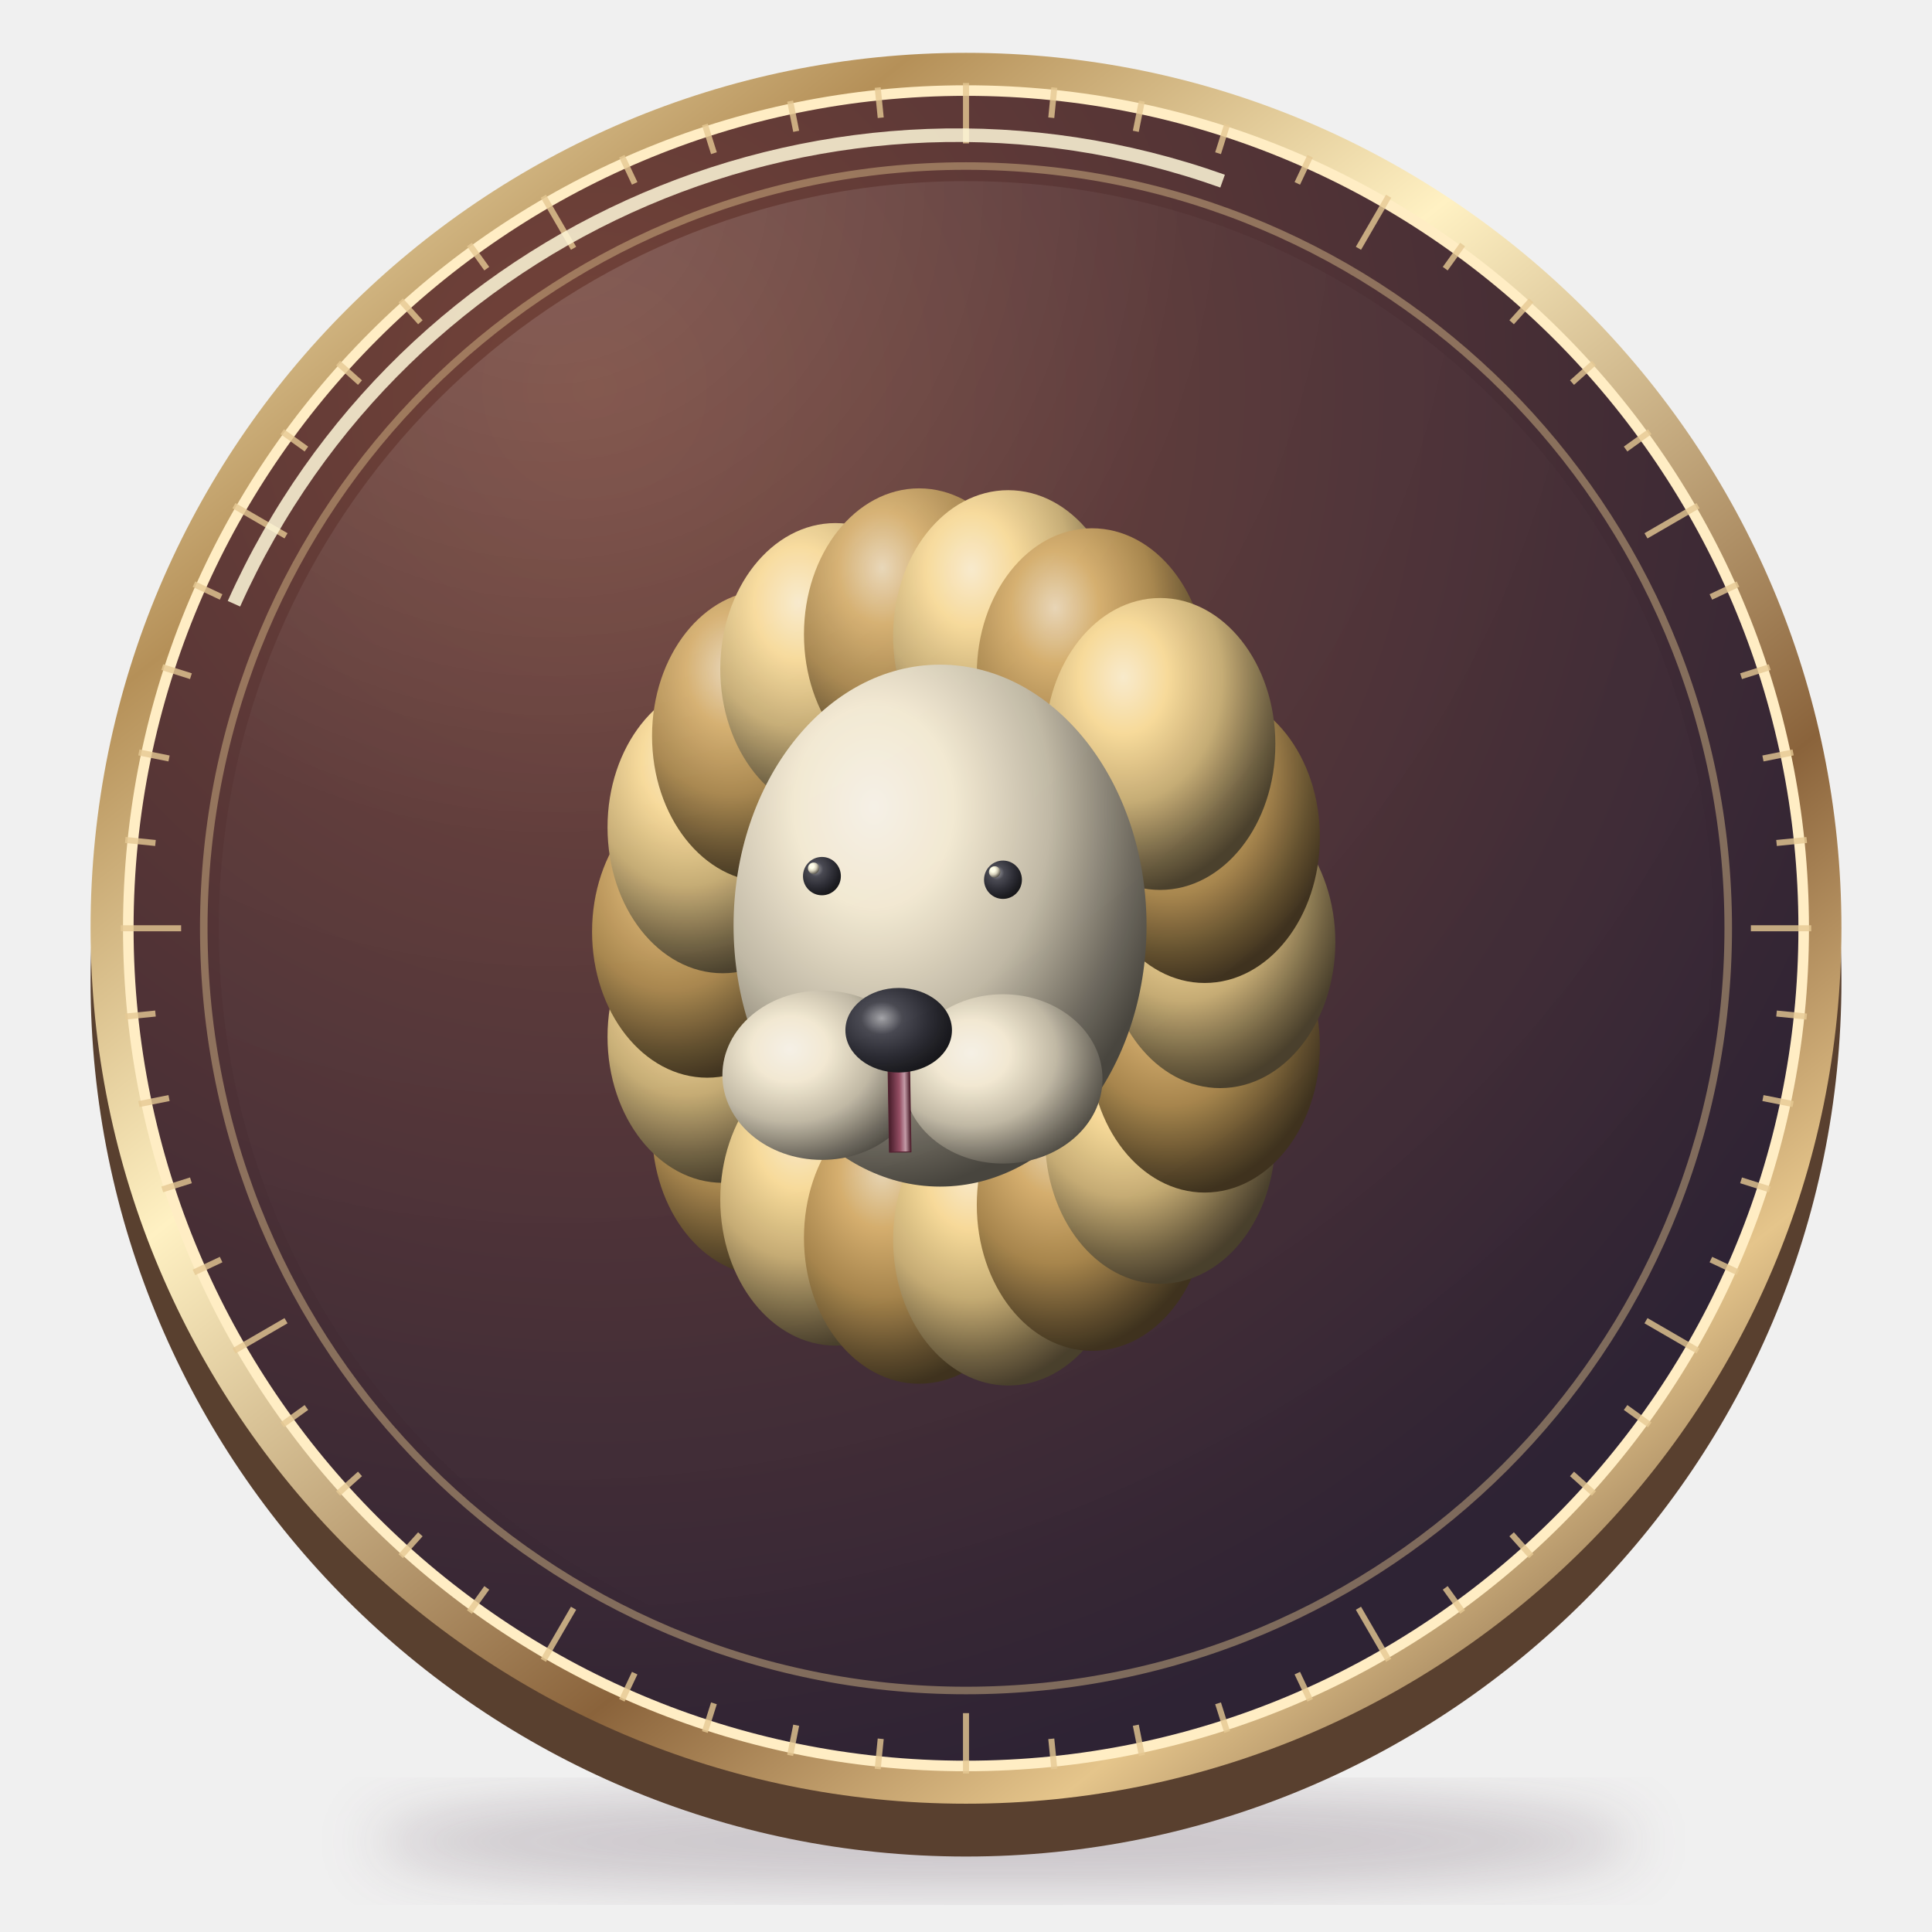
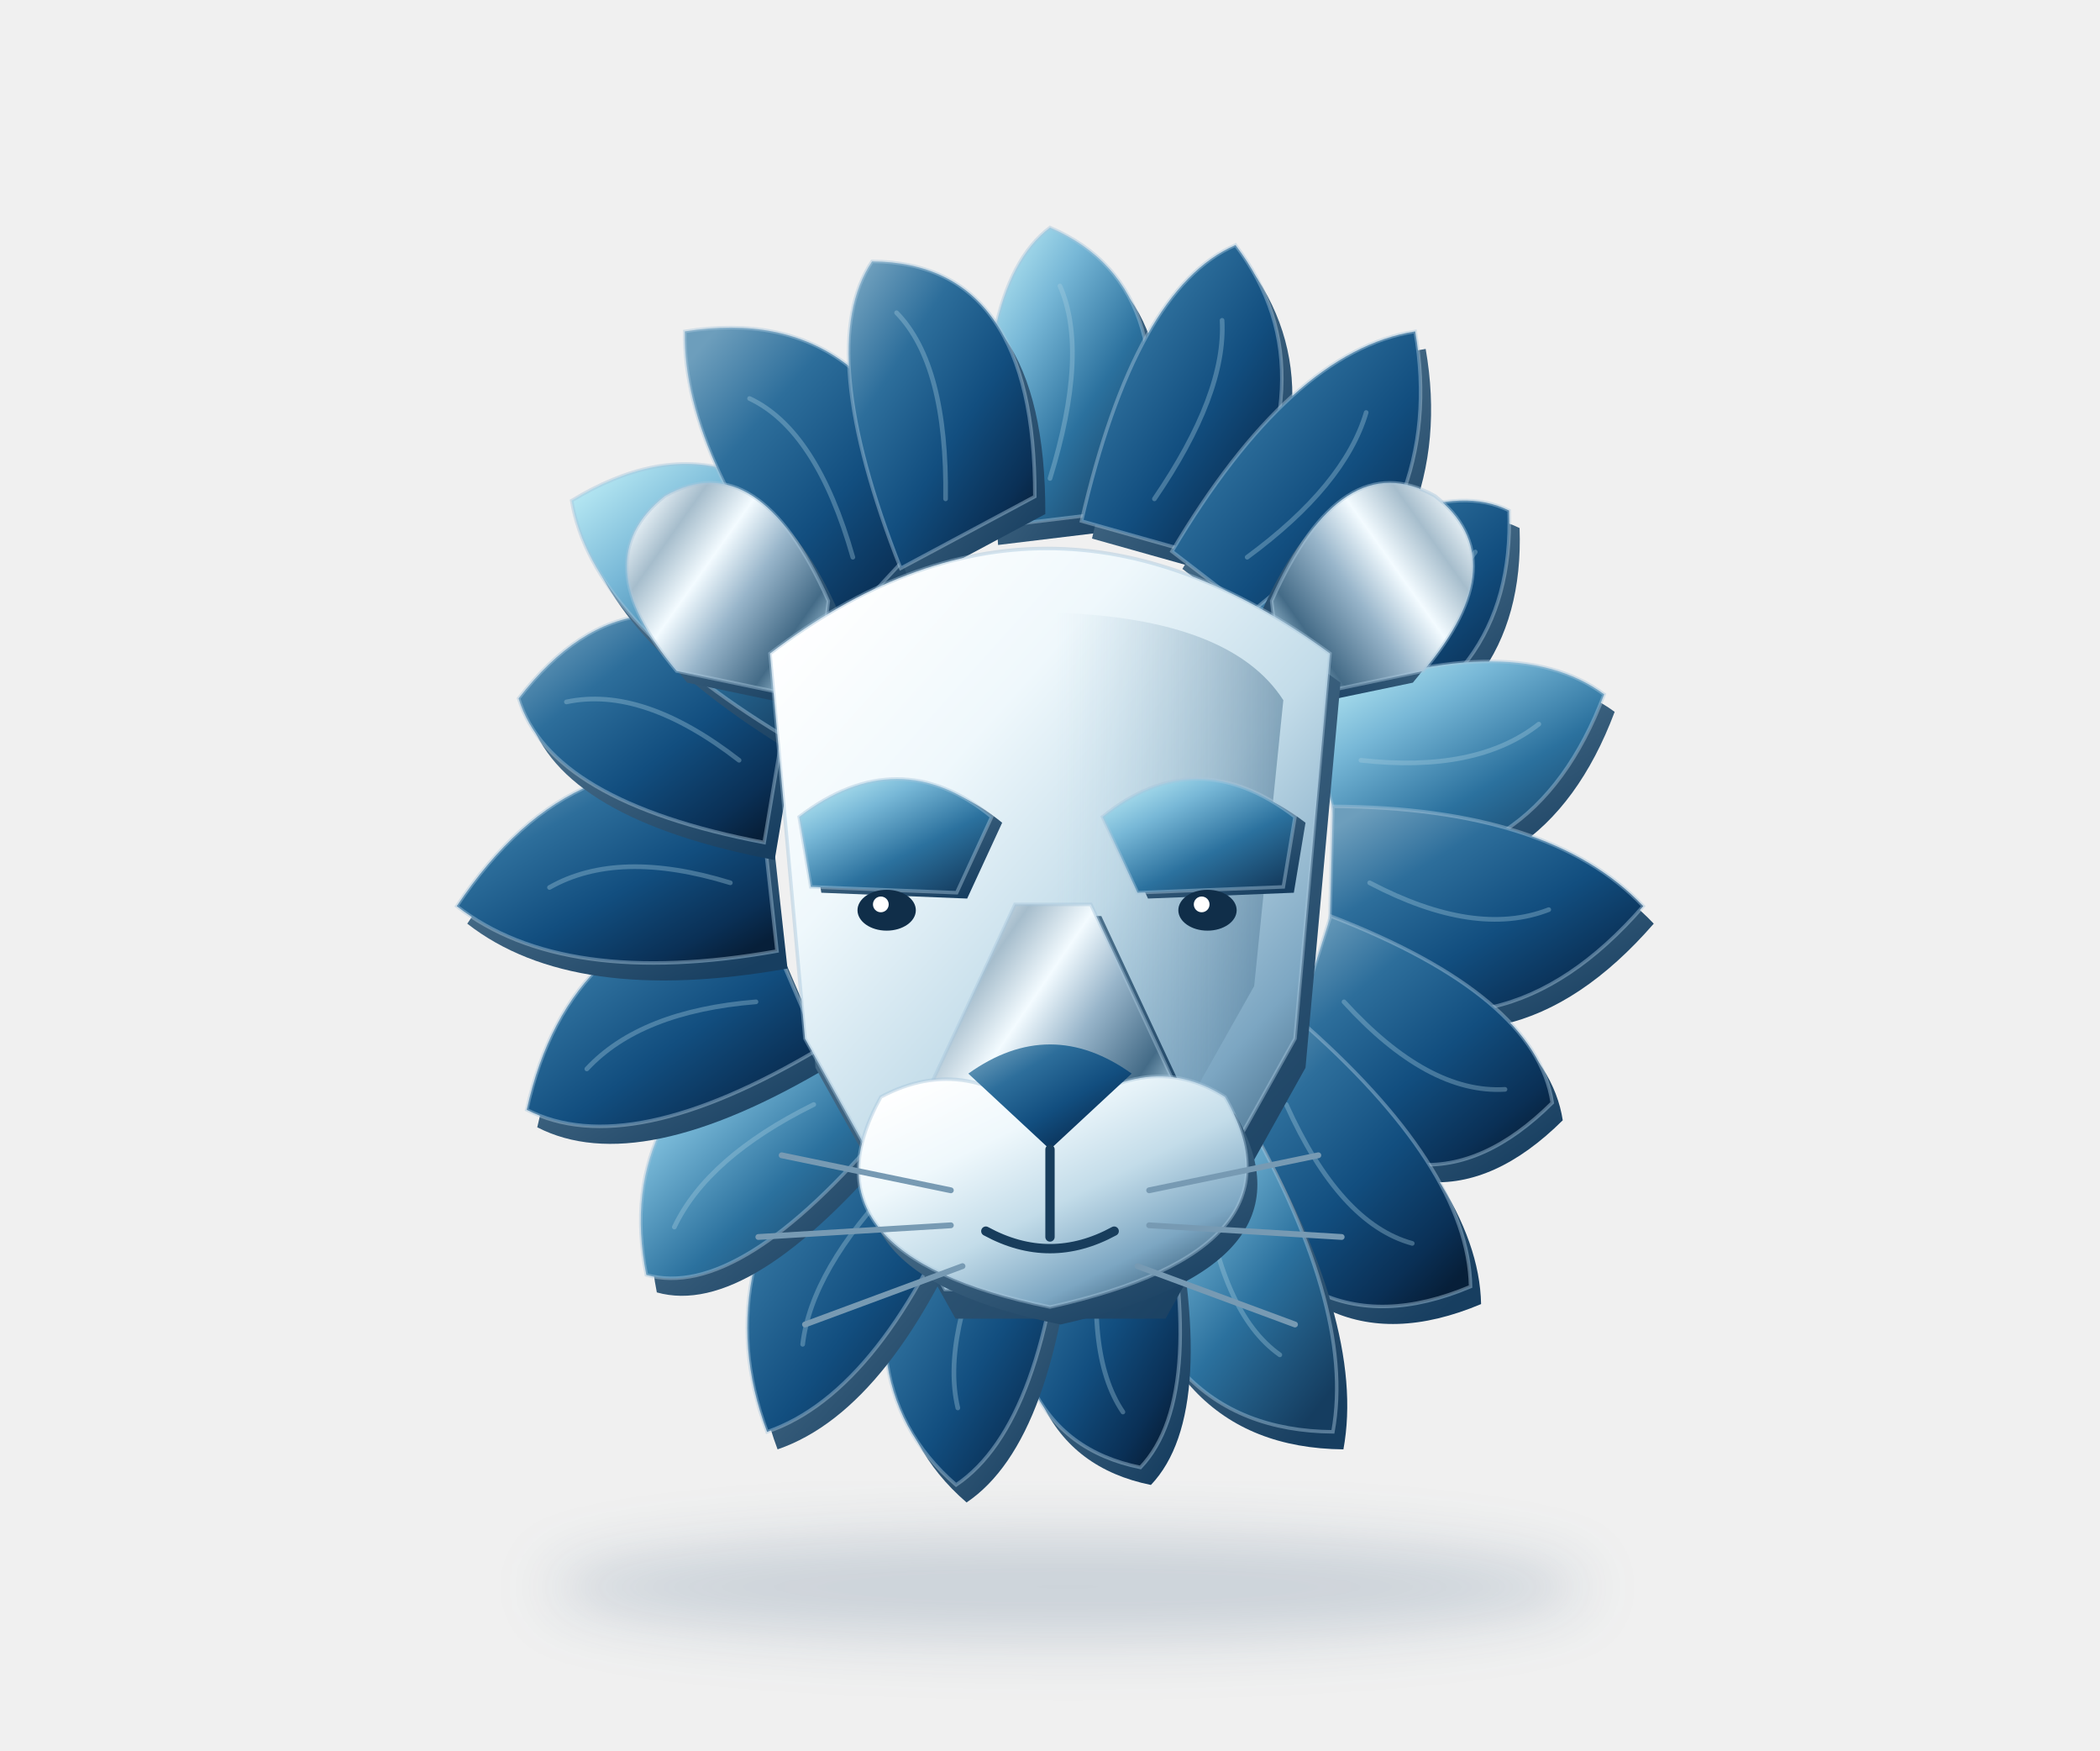
- <svg xmlns="http://www.w3.org/2000/svg" viewBox="0 0 256 256">
+ <svg xmlns="http://www.w3.org/2000/svg" viewBox="0 0 360 300" data-zodiac="leijona" data-art-version="fi-porcelain-1">
  <defs>
-     <linearGradient id="sculpt-lauva-metal" x1=".1" y1="0" x2=".9" y2="1">
-       <stop stop-color="#f8e9bb" />
-       <stop offset=".18" stop-color="#b59058" />
-       <stop offset=".38" stop-color="#fff1c3" />
-       <stop offset=".67" stop-color="#8a633b" />
-       <stop offset=".83" stop-color="#e5c58b" />
-       <stop offset="1" stop-color="#5a402f" />
+     <linearGradient id="fi-leijona-ice" x1="12%" y1="4%" x2="86%" y2="92%">
+       <stop stop-color="#ffffff" />
+       <stop offset=".28" stop-color="#eff8fc" />
+       <stop offset=".56" stop-color="#c3dce9" />
+       <stop offset=".82" stop-color="#7ca6c2" />
+       <stop offset="1" stop-color="#365d7a" />
    </linearGradient>
-     <radialGradient id="sculpt-lauva-face" cx=".28" cy=".18" r=".85">
-       <stop stop-color="#744338" />
-       <stop offset="1" stop-color="#2e2334" />
-     </radialGradient>
-     <radialGradient id="sculpt-lauva-glass" cx=".22" cy="0" r="1">
-       <stop stop-color="#fff" stop-opacity=".16" />
-       <stop offset=".45" stop-color="#fff" stop-opacity=".025" />
-       <stop offset="1" stop-color="#fff" stop-opacity="0" />
-     </radialGradient>
-     <filter id="sculpt-lauva-blur">
-       <feGaussianBlur stdDeviation="4" />
+     <linearGradient id="fi-leijona-silver" x1="3%" y1="14%" x2="92%" y2="82%">
+       <stop stop-color="#f6fcff" />
+       <stop offset=".19" stop-color="#a6bdcc" />
+       <stop offset=".39" stop-color="#f3fbff" />
+       <stop offset=".60" stop-color="#98b5ca" />
+       <stop offset=".86" stop-color="#446b87" />
+       <stop offset="1" stop-color="#a8c9dc" />
+     </linearGradient>
+     <linearGradient id="fi-leijona-navy" x1="8%" y1="5%" x2="91%" y2="94%">
+       <stop stop-color="#6d9ebc" />
+       <stop offset=".27" stop-color="#2d6e9b" />
+       <stop offset=".59" stop-color="#124e7f" />
+       <stop offset=".87" stop-color="#0a3056" />
+       <stop offset="1" stop-color="#071f39" />
+     </linearGradient>
+     <linearGradient id="fi-leijona-blue" x1="8%" y1="0" x2="90%" y2="94%">
+       <stop stop-color="#bdedf6" />
+       <stop offset=".30" stop-color="#78b8d7" />
+       <stop offset=".65" stop-color="#2b719e" />
+       <stop offset="1" stop-color="#153d60" />
+     </linearGradient>
+     <linearGradient id="fi-leijona-water" x1="0" y1="0" x2="1" y2="1">
+       <stop stop-color="#d7f7ff" />
+       <stop offset=".42" stop-color="#8ccce5" />
+       <stop offset="1" stop-color="#216ba0" />
+     </linearGradient>
+     <linearGradient id="fi-leijona-frost">
+       <stop stop-color="#a5c6d9" stop-opacity="0" />
+       <stop offset="1" stop-color="#446e8d" stop-opacity=".50" />
+     </linearGradient>
+     <linearGradient id="fi-leijona-edge" x2=".8" y2="1">
+       <stop stop-color="#63879f" />
+       <stop offset="1" stop-color="#173e60" />
+     </linearGradient>
+     <filter id="fi-leijona-shadow" x="-35%" y="-50%" width="180%" height="230%">
+       <feGaussianBlur stdDeviation="5" />
    </filter>
  </defs>
-   <ellipse cx="133" cy="244" rx="84" ry="7" fill="#493345" opacity=".22" filter="url(#sculpt-lauva-blur)" />
-   <circle cx="128" cy="130" r="116" fill="#59402f" />
-   <circle cx="128" cy="123" r="116" fill="url(#sculpt-lauva-metal)" />
-   <circle cx="128" cy="123" r="111" fill="url(#sculpt-lauva-face)" stroke="#ffedc4" stroke-width="1.4" />
-   <circle cx="128" cy="123" r="101" fill="none" stroke="#dfc18c" stroke-opacity=".45" />
-   <g fill="none" stroke="#e6c994" stroke-width=".8" opacity=".8">
-     <path d="M128.0 19.0L128.0 11.0" />
-     <path d="M139.3 15.6L139.7 11.6" />
-     <path d="M150.5 17.4L151.3 13.4" />
-     <path d="M161.4 20.3L162.6 16.5" />
-     <path d="M171.9 24.3L173.6 20.7" />
-     <path d="M180.0 32.9L184.0 26.0" />
-     <path d="M191.5 35.6L193.8 32.4" />
-     <path d="M200.3 42.7L202.9 39.8" />
-     <path d="M208.3 50.7L211.2 48.1" />
-     <path d="M215.4 59.5L218.6 57.2" />
-     <path d="M218.1 71.0L225.0 67.0" />
-     <path d="M226.7 79.1L230.3 77.4" />
-     <path d="M230.7 89.6L234.5 88.4" />
-     <path d="M233.6 100.5L237.6 99.7" />
-     <path d="M235.4 111.7L239.4 111.3" />
-     <path d="M232.0 123.0L240.0 123.0" />
-     <path d="M235.4 134.3L239.4 134.7" />
-     <path d="M233.6 145.5L237.6 146.3" />
-     <path d="M230.7 156.4L234.5 157.6" />
-     <path d="M226.7 166.9L230.3 168.6" />
-     <path d="M218.1 175.0L225.0 179.0" />
-     <path d="M215.4 186.5L218.6 188.8" />
-     <path d="M208.3 195.3L211.2 197.9" />
-     <path d="M200.3 203.3L202.9 206.2" />
-     <path d="M191.5 210.4L193.8 213.6" />
-     <path d="M180.0 213.1L184.0 220.0" />
-     <path d="M171.9 221.7L173.6 225.3" />
-     <path d="M161.4 225.7L162.6 229.5" />
-     <path d="M150.5 228.6L151.3 232.6" />
-     <path d="M139.3 230.4L139.7 234.4" />
-     <path d="M128.0 227.0L128.0 235.0" />
-     <path d="M116.7 230.4L116.3 234.4" />
-     <path d="M105.5 228.6L104.7 232.6" />
-     <path d="M94.6 225.7L93.4 229.5" />
-     <path d="M84.1 221.7L82.4 225.3" />
-     <path d="M76.0 213.1L72.0 220.0" />
-     <path d="M64.5 210.4L62.2 213.6" />
-     <path d="M55.7 203.3L53.1 206.2" />
-     <path d="M47.7 195.3L44.8 197.9" />
-     <path d="M40.6 186.5L37.4 188.8" />
-     <path d="M37.9 175.0L31.0 179.0" />
-     <path d="M29.3 166.9L25.7 168.6" />
-     <path d="M25.3 156.4L21.5 157.6" />
-     <path d="M22.4 145.5L18.4 146.3" />
-     <path d="M20.6 134.3L16.6 134.7" />
-     <path d="M24.0 123.0L16.0 123.0" />
-     <path d="M20.6 111.7L16.6 111.3" />
-     <path d="M22.4 100.5L18.4 99.7" />
-     <path d="M25.3 89.6L21.5 88.4" />
-     <path d="M29.3 79.1L25.7 77.4" />
-     <path d="M37.9 71.0L31.0 67.0" />
-     <path d="M40.6 59.5L37.4 57.2" />
-     <path d="M47.7 50.7L44.8 48.1" />
-     <path d="M55.7 42.7L53.1 39.8" />
-     <path d="M64.5 35.6L62.2 32.4" />
-     <path d="M76.0 32.9L72.0 26.0" />
-     <path d="M84.1 24.3L82.4 20.7" />
-     <path d="M94.6 20.3L93.4 16.5" />
-     <path d="M105.5 17.4L104.7 13.4" />
-     <path d="M116.7 15.6L116.3 11.6" />
+   <ellipse cx="183" cy="272" rx="89" ry="9" fill="#254e72" opacity=".18" filter="url(#fi-leijona-shadow)" />
+   <g>
+     <g>
+       <path d="M169.3 90.4Q166.3 49.3 180.0 39.0Q204.5 49.5 194.1 87.4Z" fill="url(#fi-leijona-edge)" transform="translate(1.8 3)" />
+       <path d="M169.3 90.4Q166.3 49.3 180.0 39.0Q204.5 49.5 194.1 87.4Z" fill="url(#fi-leijona-blue)" stroke="#a8c6dc" stroke-opacity=".45" stroke-width=".6" />
+     </g>
+     <path d="M180.0 82.0Q186.7 60.3 181.7 49.0" fill="none" stroke="#a8cfe0" stroke-width="0.8" stroke-linecap="round" stroke-linejoin="round" opacity=".35" />
+     <g>
+       <path d="M185.4 89.3Q194.6 49.4 211.8 42.0Q228.9 64.4 209.2 96.0Z" fill="url(#fi-leijona-edge)" transform="translate(1.8 3)" />
+       <path d="M185.4 89.3Q194.6 49.4 211.8 42.0Q228.9 64.4 209.2 96.0Z" fill="url(#fi-leijona-navy)" stroke="#a8c6dc" stroke-opacity=".45" stroke-width=".6" />
+     </g>
+     <path d="M197.9 85.5Q210.2 67.5 209.5 54.9" fill="none" stroke="#a8cfe0" stroke-width="0.8" stroke-linecap="round" stroke-linejoin="round" opacity=".35" />
+     <g>
+       <path d="M200.9 94.5Q221.3 60.1 242.6 56.8Q248.1 88.2 221.2 110.1Z" fill="url(#fi-leijona-edge)" transform="translate(1.8 3)" />
+       <path d="M200.9 94.5Q221.3 60.1 242.6 56.8Q248.1 88.2 221.2 110.1Z" fill="url(#fi-leijona-navy)" stroke="#a8c6dc" stroke-opacity=".45" stroke-width=".6" />
+     </g>
+     <path d="M213.8 95.5Q230.5 83.2 234.2 70.7" fill="none" stroke="#a8cfe0" stroke-width="0.8" stroke-linecap="round" stroke-linejoin="round" opacity=".35" />
+     <g>
+       <path d="M214.2 105.2Q243.6 80.0 258.7 87.5Q259.8 118.2 228.7 128.0Z" fill="url(#fi-leijona-edge)" transform="translate(1.8 3)" />
+       <path d="M214.2 105.2Q243.6 80.0 258.7 87.5Q259.8 118.2 228.7 128.0Z" fill="url(#fi-leijona-navy)" stroke="#a8c6dc" stroke-opacity=".45" stroke-width=".6" />
+     </g>
+     <path d="M226.0 111.0Q245.3 105.6 252.9 94.6" fill="none" stroke="#a8cfe0" stroke-width="0.8" stroke-linecap="round" stroke-linejoin="round" opacity=".35" />
+     <g>
+       <path d="M223.7 120.3Q258.9 107.1 275.0 119.0Q262.9 151.2 231.0 148.0Z" fill="url(#fi-leijona-edge)" transform="translate(1.8 3)" />
+       <path d="M223.7 120.3Q258.9 107.1 275.0 119.0Q262.9 151.2 231.0 148.0Z" fill="url(#fi-leijona-blue)" stroke="#a8c6dc" stroke-opacity=".45" stroke-width=".6" />
+     </g>
+     <path d="M233.3 130.3Q253.1 132.5 263.8 124.1" fill="none" stroke="#a8cfe0" stroke-width="0.8" stroke-linecap="round" stroke-linejoin="round" opacity=".35" />
+     <g>
+       <path d="M228.5 138.2Q265.7 138.4 281.7 155.3Q257.0 183.7 227.7 167.6Z" fill="url(#fi-leijona-edge)" transform="translate(1.8 3)" />
+       <path d="M228.5 138.2Q265.7 138.4 281.7 155.3Q257.0 183.7 227.7 167.6Z" fill="url(#fi-leijona-navy)" stroke="#a8c6dc" stroke-opacity=".45" stroke-width=".6" />
+     </g>
+     <path d="M234.8 151.3Q252.9 160.8 265.5 155.9" fill="none" stroke="#a8cfe0" stroke-width="0.8" stroke-linecap="round" stroke-linejoin="round" opacity=".35" />
+     <g>
+       <path d="M228.1 157.0Q263.3 170.6 266.1 189.0Q242.8 212.1 219.2 185.0Z" fill="url(#fi-leijona-edge)" transform="translate(1.8 3)" />
+       <path d="M228.1 157.0Q263.3 170.6 266.1 189.0Q242.8 212.1 219.2 185.0Z" fill="url(#fi-leijona-navy)" stroke="#a8c6dc" stroke-opacity=".45" stroke-width=".6" />
+     </g>
+     <path d="M230.4 171.7Q244.8 187.5 258.0 186.7" fill="none" stroke="#a8cfe0" stroke-width="0.8" stroke-linecap="round" stroke-linejoin="round" opacity=".35" />
+     <g>
+       <path d="M222.4 174.5Q251.7 200.0 252.1 220.5Q221.7 233.3 206.5 198.1Z" fill="url(#fi-leijona-edge)" transform="translate(1.8 3)" />
+       <path d="M222.4 174.5Q251.7 200.0 252.1 220.5Q221.7 233.3 206.5 198.1Z" fill="url(#fi-leijona-navy)" stroke="#a8c6dc" stroke-opacity=".45" stroke-width=".6" />
+     </g>
+     <path d="M220.5 189.3Q229.7 209.7 242.1 213.1" fill="none" stroke="#a8cfe0" stroke-width="0.8" stroke-linecap="round" stroke-linejoin="round" opacity=".35" />
+     <g>
+       <path d="M212.2 189.0Q232.5 223.7 228.5 245.4Q196.2 245.1 190.9 205.6Z" fill="url(#fi-leijona-edge)" transform="translate(1.8 3)" />
+       <path d="M212.2 189.0Q232.5 223.7 228.5 245.4Q196.2 245.1 190.9 205.6Z" fill="url(#fi-leijona-blue)" stroke="#a8c6dc" stroke-opacity=".45" stroke-width=".6" />
+     </g>
+     <path d="M206.2 202.3Q209.2 225.0 219.4 232.2" fill="none" stroke="#a8cfe0" stroke-width="0.8" stroke-linecap="round" stroke-linejoin="round" opacity=".35" />
+     <g>
+       <path d="M198.4 198.8Q207.5 238.9 195.5 251.5Q168.9 246.1 174.2 206.6Z" fill="url(#fi-leijona-edge)" transform="translate(1.8 3)" />
+       <path d="M198.4 198.8Q207.5 238.9 195.5 251.5Q168.9 246.1 174.2 206.6Z" fill="url(#fi-leijona-navy)" stroke="#a8c6dc" stroke-opacity=".45" stroke-width=".6" />
+     </g>
+     <path d="M189.1 209.1Q185.6 231.8 192.5 242.0" fill="none" stroke="#a8cfe0" stroke-width="0.8" stroke-linecap="round" stroke-linejoin="round" opacity=".35" />
+     <g>
+       <path d="M182.7 202.9Q179.5 244.0 163.9 254.5Q142.8 236.3 158.0 201.1Z" fill="url(#fi-leijona-edge)" transform="translate(1.8 3)" />
+       <path d="M182.7 202.9Q179.5 244.0 163.9 254.5Q142.8 236.3 158.0 201.1Z" fill="url(#fi-leijona-navy)" stroke="#a8c6dc" stroke-opacity=".45" stroke-width=".6" />
+     </g>
+     <path d="M170.9 209.1Q161.3 229.2 164.2 241.3" fill="none" stroke="#a8cfe0" stroke-width="0.8" stroke-linecap="round" stroke-linejoin="round" opacity=".35" />
+     <g>
+       <path d="M166.6 200.8Q151.6 238.5 131.5 245.4Q120.7 216.7 144.3 189.5Z" fill="url(#fi-leijona-edge)" transform="translate(1.8 3)" />
+       <path d="M166.6 200.8Q151.6 238.5 131.5 245.4Q120.7 216.7 144.3 189.5Z" fill="url(#fi-leijona-navy)" stroke="#a8c6dc" stroke-opacity=".45" stroke-width=".6" />
+     </g>
+     <path d="M153.8 202.3Q139.1 217.6 137.6 230.4" fill="none" stroke="#a8cfe0" stroke-width="0.8" stroke-linecap="round" stroke-linejoin="round" opacity=".35" />
+     <g>
+       <path d="M152.1 192.8Q126.8 223.0 110.8 218.5Q105.0 189.4 134.4 173.3Z" fill="url(#fi-leijona-edge)" transform="translate(1.8 3)" />
+       <path d="M152.1 192.8Q126.8 223.0 110.8 218.5Q105.0 189.4 134.4 173.3Z" fill="url(#fi-leijona-blue)" stroke="#a8c6dc" stroke-opacity=".45" stroke-width=".6" />
+     </g>
+     <path d="M139.5 189.3Q121.3 198.3 115.6 210.3" fill="none" stroke="#a8cfe0" stroke-width="0.8" stroke-linecap="round" stroke-linejoin="round" opacity=".35" />
+     <g>
+       <path d="M140.5 179.7Q107.8 199.2 90.3 190.2Q97.5 157.4 129.5 154.1Z" fill="url(#fi-leijona-edge)" transform="translate(1.8 3)" />
+       <path d="M140.5 179.7Q107.8 199.2 90.3 190.2Q97.5 157.4 129.5 154.1Z" fill="url(#fi-leijona-navy)" stroke="#a8c6dc" stroke-opacity=".45" stroke-width=".6" />
+     </g>
+     <path d="M129.6 171.7Q109.8 173.3 100.6 183.2" fill="none" stroke="#a8cfe0" stroke-width="0.8" stroke-linecap="round" stroke-linejoin="round" opacity=".35" />
+     <g>
+       <path d="M133.2 163.0Q96.5 169.5 78.3 155.3Q99.0 124.2 130.0 134.0Z" fill="url(#fi-leijona-edge)" transform="translate(1.8 3)" />
+       <path d="M133.2 163.0Q96.5 169.5 78.3 155.3Q99.0 124.2 130.0 134.0Z" fill="url(#fi-leijona-navy)" stroke="#a8c6dc" stroke-opacity=".45" stroke-width=".6" />
+     </g>
+     <path d="M125.2 151.3Q106.0 145.4 94.2 152.1" fill="none" stroke="#a8cfe0" stroke-width="0.8" stroke-linecap="round" stroke-linejoin="round" opacity=".35" />
+     <g>
+       <path d="M131.0 144.4Q94.3 137.4 88.9 119.7Q109.2 93.4 135.9 115.3Z" fill="url(#fi-leijona-edge)" transform="translate(1.8 3)" />
+       <path d="M131.0 144.4Q94.3 137.4 88.9 119.7Q109.2 93.4 135.9 115.3Z" fill="url(#fi-leijona-navy)" stroke="#a8c6dc" stroke-opacity=".45" stroke-width=".6" />
+     </g>
+     <path d="M126.7 130.3Q110.2 117.5 97.1 120.3" fill="none" stroke="#a8cfe0" stroke-width="0.8" stroke-linecap="round" stroke-linejoin="round" opacity=".35" />
+     <g>
+       <path d="M134.1 126.0Q101.4 106.2 98.0 85.8Q127.0 68.2 146.7 99.8Z" fill="url(#fi-leijona-edge)" transform="translate(1.8 3)" />
+       <path d="M134.1 126.0Q101.4 106.2 98.0 85.8Q127.0 68.2 146.7 99.8Z" fill="url(#fi-leijona-blue)" stroke="#a8c6dc" stroke-opacity=".45" stroke-width=".6" />
+     </g>
+     <path d="M134.0 111.0Q121.9 92.7 109.0 91.3" fill="none" stroke="#a8cfe0" stroke-width="0.8" stroke-linecap="round" stroke-linejoin="round" opacity=".35" />
+     <g>
+       <path d="M142.2 109.7Q117.0 79.2 117.4 56.8Q150.7 51.5 161.0 89.4Z" fill="url(#fi-leijona-edge)" transform="translate(1.8 3)" />
+       <path d="M142.2 109.7Q117.0 79.2 117.4 56.8Q150.7 51.5 161.0 89.4Z" fill="url(#fi-leijona-navy)" stroke="#a8c6dc" stroke-opacity=".45" stroke-width=".6" />
+     </g>
+     <path d="M146.2 95.5Q140.0 73.7 128.5 68.3" fill="none" stroke="#a8cfe0" stroke-width="0.8" stroke-linecap="round" stroke-linejoin="round" opacity=".35" />
+     <g>
+       <path d="M154.4 97.4Q139.5 59.6 149.5 44.8Q177.5 45.0 177.4 85.1Z" fill="url(#fi-leijona-edge)" transform="translate(1.8 3)" />
+       <path d="M154.4 97.4Q139.5 59.6 149.5 44.8Q177.5 45.0 177.4 85.1Z" fill="url(#fi-leijona-navy)" stroke="#a8c6dc" stroke-opacity=".45" stroke-width=".6" />
+     </g>
+     <path d="M162.1 85.5Q162.4 62.5 153.7 53.6" fill="none" stroke="#a8cfe0" stroke-width="0.8" stroke-linecap="round" stroke-linejoin="round" opacity=".35" />
+     <g>
+       <g>
+         <path d="M142 103q-12-27-28-18-14 11 2 30l24 5Z" fill="url(#fi-leijona-edge)" transform="translate(1.8 2)" />
+         <path d="M142 103q-12-27-28-18-14 11 2 30l24 5Z" fill="url(#fi-leijona-silver)" stroke="#a8c6dc" stroke-opacity=".45" stroke-width=".6" />
+       </g>
+     </g>
+     <g transform="translate(360 0) scale(-1 1)">
+       <g>
+         <path d="M142 103q-12-27-28-18-14 11 2 30l24 5Z" fill="url(#fi-leijona-edge)" transform="translate(1.8 2)" />
+         <path d="M142 103q-12-27-28-18-14 11 2 30l24 5Z" fill="url(#fi-leijona-silver)" stroke="#a8c6dc" stroke-opacity=".45" stroke-width=".6" />
+       </g>
+     </g>
+     <g>
+       <path d="M132 112q47-36 96 0l-6 66-24 43h-36l-24-43Z" fill="url(#fi-leijona-edge)" transform="translate(1.8 5)" />
+       <path d="M132 112q47-36 96 0l-6 66-24 43h-36l-24-43Z" fill="url(#fi-leijona-ice)" stroke="#a8c6dc" stroke-opacity=".45" stroke-width=".6" />
+     </g>
+     <path d="M181 105q30 1 39 15l-5 49-22 39-12 4Z" fill="url(#fi-leijona-frost)" />
+     <g>
+       <path d="M137 140q17-13 33 0l-6 13-25-1Z" fill="url(#fi-leijona-edge)" transform="translate(1.8 1)" />
+       <path d="M137 140q17-13 33 0l-6 13-25-1Z" fill="url(#fi-leijona-blue)" stroke="#a8c6dc" stroke-opacity=".45" stroke-width=".6" />
+     </g>
+     <g>
+       <path d="M222 140q-17-13-33 0l6 13 25-1Z" fill="url(#fi-leijona-edge)" transform="translate(1.8 1)" />
+       <path d="M222 140q-17-13-33 0l6 13 25-1Z" fill="url(#fi-leijona-blue)" stroke="#a8c6dc" stroke-opacity=".45" stroke-width=".6" />
+     </g>
+     <ellipse cx="152" cy="156" rx="5" ry="3.5" fill="#102e49" />
+     <circle cx="151" cy="155" r="1.35" fill="#fff" />
+     <ellipse cx="207" cy="156" rx="5" ry="3.5" fill="#102e49" />
+     <circle cx="206" cy="155" r="1.35" fill="#fff" />
+     <g>
+       <path d="M174 155l-14 30 20 16 21-16-14-30Z" fill="url(#fi-leijona-edge)" transform="translate(1.8 2)" />
+       <path d="M174 155l-14 30 20 16 21-16-14-30Z" fill="url(#fi-leijona-silver)" stroke="#a8c6dc" stroke-opacity=".45" stroke-width=".6" />
+     </g>
+     <g>
+       <path d="M151 188q15-8 29 5 16-14 30-5 15 26-30 36-44-9-29-36Z" fill="url(#fi-leijona-edge)" transform="translate(1.8 3)" />
+       <path d="M151 188q15-8 29 5 16-14 30-5 15 26-30 36-44-9-29-36Z" fill="url(#fi-leijona-ice)" stroke="#a8c6dc" stroke-opacity=".45" stroke-width=".6" />
+     </g>
+     <path d="M166 184q14-10 28 0l-14 13Z" fill="url(#fi-leijona-navy)" />
+     <path d="M180 197v15m-11-1q11 6 22 0" fill="none" stroke="#183d5c" stroke-width="1.6" stroke-linecap="round" stroke-linejoin="round" />
+     <g>
+       <path d="M163 204l-29-6m29 12-33 2m35 5-27 10" fill="none" stroke="#779ab3" stroke-width="1" stroke-linecap="round" stroke-linejoin="round" />
+     </g>
+     <g transform="translate(360 0) scale(-1 1)">
+       <path d="M163 204l-29-6m29 12-33 2m35 5-27 10" fill="none" stroke="#779ab3" stroke-width="1" stroke-linecap="round" stroke-linejoin="round" />
+     </g>
  </g>
-   <g>
-     <defs>
-       <radialGradient id="lauva-surface-0" gradientUnits="userSpaceOnUse" cx="156.80" cy="117.88" r="22.59" gradientTransform="translate(0 -33.33477) scale(1 1.267025)">
-         <stop stop-color="#f8e9ca" />
-         <stop offset=".26" stop-color="#f7d998" />
-         <stop offset=".58" stop-color="#c4aa72" />
-         <stop offset=".85" stop-color="#706141" />
-         <stop offset="1" stop-color="#483e2a" />
-       </radialGradient>
-       <radialGradient id="lauva-surface-1" gradientUnits="userSpaceOnUse" cx="154.75" cy="103.95" r="22.59" gradientTransform="translate(0 -29.61613) scale(1 1.267025)">
-         <stop stop-color="#e7d4b4" />
-         <stop offset=".26" stop-color="#d4ad6c" />
-         <stop offset=".58" stop-color="#a6844b" />
-         <stop offset=".85" stop-color="#5f4c2b" />
-         <stop offset="1" stop-color="#3d301c" />
-       </radialGradient>
-       <radialGradient id="lauva-surface-2" gradientUnits="userSpaceOnUse" cx="148.85" cy="91.62" r="22.59" gradientTransform="translate(0 -26.32385) scale(1 1.267025)">
-         <stop stop-color="#f8e9ca" />
-         <stop offset=".26" stop-color="#f7d998" />
-         <stop offset=".58" stop-color="#c4aa72" />
-         <stop offset=".85" stop-color="#706141" />
-         <stop offset="1" stop-color="#483e2a" />
-       </radialGradient>
-       <radialGradient id="lauva-surface-3" gradientUnits="userSpaceOnUse" cx="139.81" cy="82.38" r="22.59" gradientTransform="translate(0 -23.85505) scale(1 1.267025)">
-         <stop stop-color="#e7d4b4" />
-         <stop offset=".26" stop-color="#d4ad6c" />
-         <stop offset=".58" stop-color="#a6844b" />
-         <stop offset=".85" stop-color="#5f4c2b" />
-         <stop offset="1" stop-color="#3d301c" />
-       </radialGradient>
-       <radialGradient id="lauva-surface-4" gradientUnits="userSpaceOnUse" cx="128.71" cy="77.33" r="22.59" gradientTransform="translate(0 -22.50748) scale(1 1.267025)">
-         <stop stop-color="#f8e9ca" />
-         <stop offset=".26" stop-color="#f7d998" />
-         <stop offset=".58" stop-color="#c4aa72" />
-         <stop offset=".85" stop-color="#706141" />
-         <stop offset="1" stop-color="#483e2a" />
-       </radialGradient>
-       <radialGradient id="lauva-surface-5" gradientUnits="userSpaceOnUse" cx="116.91" cy="77.09" r="22.59" gradientTransform="translate(0 -22.44369) scale(1 1.267025)">
-         <stop stop-color="#e7d4b4" />
-         <stop offset=".26" stop-color="#d4ad6c" />
-         <stop offset=".58" stop-color="#a6844b" />
-         <stop offset=".85" stop-color="#5f4c2b" />
-         <stop offset="1" stop-color="#3d301c" />
-       </radialGradient>
-       <radialGradient id="lauva-surface-6" gradientUnits="userSpaceOnUse" cx="105.82" cy="81.69" r="22.59" gradientTransform="translate(0 -23.67138) scale(1 1.267025)">
-         <stop stop-color="#f8e9ca" />
-         <stop offset=".26" stop-color="#f7d998" />
-         <stop offset=".58" stop-color="#c4aa72" />
-         <stop offset=".85" stop-color="#706141" />
-         <stop offset="1" stop-color="#483e2a" />
-       </radialGradient>
-       <radialGradient id="lauva-surface-7" gradientUnits="userSpaceOnUse" cx="96.78" cy="90.57" r="22.59" gradientTransform="translate(0 -26.04246) scale(1 1.267025)">
-         <stop stop-color="#e7d4b4" />
-         <stop offset=".26" stop-color="#d4ad6c" />
-         <stop offset=".58" stop-color="#a6844b" />
-         <stop offset=".85" stop-color="#5f4c2b" />
-         <stop offset="1" stop-color="#3d301c" />
-       </radialGradient>
-       <radialGradient id="lauva-surface-8" gradientUnits="userSpaceOnUse" cx="90.87" cy="102.66" r="22.59" gradientTransform="translate(0 -29.27094) scale(1 1.267025)">
-         <stop stop-color="#f8e9ca" />
-         <stop offset=".26" stop-color="#f7d998" />
-         <stop offset=".58" stop-color="#c4aa72" />
-         <stop offset=".85" stop-color="#706141" />
-         <stop offset="1" stop-color="#483e2a" />
-       </radialGradient>
-       <radialGradient id="lauva-surface-9" gradientUnits="userSpaceOnUse" cx="88.82" cy="116.50" r="22.59" gradientTransform="translate(0 -32.96743) scale(1 1.267025)">
-         <stop stop-color="#e7d4b4" />
-         <stop offset=".26" stop-color="#d4ad6c" />
-         <stop offset=".58" stop-color="#a6844b" />
-         <stop offset=".85" stop-color="#5f4c2b" />
-         <stop offset="1" stop-color="#3d301c" />
-       </radialGradient>
-       <radialGradient id="lauva-surface-10" gradientUnits="userSpaceOnUse" cx="90.87" cy="130.43" r="22.59" gradientTransform="translate(0 -36.68608) scale(1 1.267025)">
-         <stop stop-color="#f8e9ca" />
-         <stop offset=".26" stop-color="#f7d998" />
-         <stop offset=".58" stop-color="#c4aa72" />
-         <stop offset=".85" stop-color="#706141" />
-         <stop offset="1" stop-color="#483e2a" />
-       </radialGradient>
-       <radialGradient id="lauva-surface-11" gradientUnits="userSpaceOnUse" cx="96.78" cy="142.76" r="22.59" gradientTransform="translate(0 -39.97835) scale(1 1.267025)">
-         <stop stop-color="#e7d4b4" />
-         <stop offset=".26" stop-color="#d4ad6c" />
-         <stop offset=".58" stop-color="#a6844b" />
-         <stop offset=".85" stop-color="#5f4c2b" />
-         <stop offset="1" stop-color="#3d301c" />
-       </radialGradient>
-       <radialGradient id="lauva-surface-12" gradientUnits="userSpaceOnUse" cx="105.82" cy="152.00" r="22.59" gradientTransform="translate(0 -42.44716) scale(1 1.267025)">
-         <stop stop-color="#f8e9ca" />
-         <stop offset=".26" stop-color="#f7d998" />
-         <stop offset=".58" stop-color="#c4aa72" />
-         <stop offset=".85" stop-color="#706141" />
-         <stop offset="1" stop-color="#483e2a" />
-       </radialGradient>
-       <radialGradient id="lauva-surface-13" gradientUnits="userSpaceOnUse" cx="116.91" cy="157.05" r="22.59" gradientTransform="translate(0 -43.79472) scale(1 1.267025)">
-         <stop stop-color="#e7d4b4" />
-         <stop offset=".26" stop-color="#d4ad6c" />
-         <stop offset=".58" stop-color="#a6844b" />
-         <stop offset=".85" stop-color="#5f4c2b" />
-         <stop offset="1" stop-color="#3d301c" />
-       </radialGradient>
-       <radialGradient id="lauva-surface-14" gradientUnits="userSpaceOnUse" cx="128.71" cy="157.29" r="22.59" gradientTransform="translate(0 -43.85851) scale(1 1.267025)">
-         <stop stop-color="#f8e9ca" />
-         <stop offset=".26" stop-color="#f7d998" />
-         <stop offset=".58" stop-color="#c4aa72" />
-         <stop offset=".85" stop-color="#706141" />
-         <stop offset="1" stop-color="#483e2a" />
-       </radialGradient>
-       <radialGradient id="lauva-surface-15" gradientUnits="userSpaceOnUse" cx="139.81" cy="152.69" r="22.59" gradientTransform="translate(0 -42.63083) scale(1 1.267025)">
-         <stop stop-color="#e7d4b4" />
-         <stop offset=".26" stop-color="#d4ad6c" />
-         <stop offset=".58" stop-color="#a6844b" />
-         <stop offset=".85" stop-color="#5f4c2b" />
-         <stop offset="1" stop-color="#3d301c" />
-       </radialGradient>
-       <radialGradient id="lauva-surface-16" gradientUnits="userSpaceOnUse" cx="148.85" cy="143.81" r="22.59" gradientTransform="translate(0 -40.25975) scale(1 1.267025)">
-         <stop stop-color="#f8e9ca" />
-         <stop offset=".26" stop-color="#f7d998" />
-         <stop offset=".58" stop-color="#c4aa72" />
-         <stop offset=".85" stop-color="#706141" />
-         <stop offset="1" stop-color="#483e2a" />
-       </radialGradient>
-       <radialGradient id="lauva-surface-17" gradientUnits="userSpaceOnUse" cx="154.75" cy="131.72" r="22.59" gradientTransform="translate(0 -37.03126) scale(1 1.267025)">
-         <stop stop-color="#e7d4b4" />
-         <stop offset=".26" stop-color="#d4ad6c" />
-         <stop offset=".58" stop-color="#a6844b" />
-         <stop offset=".85" stop-color="#5f4c2b" />
-         <stop offset="1" stop-color="#3d301c" />
-       </radialGradient>
-       <radialGradient id="lauva-surface-18" gradientUnits="userSpaceOnUse" cx="115.80" cy="110.20" r="40.49" gradientTransform="translate(0 -32.38874) scale(1 1.26407)">
-         <stop stop-color="#f5f0e5" />
-         <stop offset=".26" stop-color="#f2e8d1" />
-         <stop offset=".58" stop-color="#bfb7a3" />
-         <stop offset=".85" stop-color="#6e695e" />
-         <stop offset="1" stop-color="#46433c" />
-       </radialGradient>
-       <radialGradient id="lauva-surface-19" gradientUnits="userSpaceOnUse" cx="104.69" cy="138.43" r="19.51" gradientTransform="translate(0 21.22813) scale(1 0.8510033)">
-         <stop stop-color="#f5f0e5" />
-         <stop offset=".26" stop-color="#f2e8d1" />
-         <stop offset=".58" stop-color="#bfb7a3" />
-         <stop offset=".85" stop-color="#6e695e" />
-         <stop offset="1" stop-color="#46433c" />
-       </radialGradient>
-       <radialGradient id="lauva-surface-20" gradientUnits="userSpaceOnUse" cx="108.11" cy="115.17" r="3.72" gradientTransform="translate(0 -1.238012) scale(1 1.010665)">
-         <stop stop-color="#a2a2a6" />
-         <stop offset=".26" stop-color="#46464f" />
-         <stop offset=".58" stop-color="#2b2b33" />
-         <stop offset=".85" stop-color="#18181d" />
-         <stop offset="1" stop-color="#101013" />
-       </radialGradient>
-       <radialGradient id="lauva-surface-21" gradientUnits="userSpaceOnUse" cx="107.57" cy="114.78" r="1.12" gradientTransform="translate(0 -1.123708) scale(1 1.009767)">
-         <stop stop-color="#fffbf0" />
-         <stop offset=".26" stop-color="#ffffe7" />
-         <stop offset=".58" stop-color="#d1cbb6" />
-         <stop offset=".85" stop-color="#787468" />
-         <stop offset="1" stop-color="#4d4a43" />
-       </radialGradient>
-       <radialGradient id="lauva-surface-22" gradientUnits="userSpaceOnUse" cx="128.68" cy="138.92" r="19.51" gradientTransform="translate(0 21.30047) scale(1 0.8510033)">
-         <stop stop-color="#f5f0e5" />
-         <stop offset=".26" stop-color="#f2e8d1" />
-         <stop offset=".58" stop-color="#bfb7a3" />
-         <stop offset=".85" stop-color="#6e695e" />
-         <stop offset="1" stop-color="#46433c" />
-       </radialGradient>
-       <radialGradient id="lauva-surface-23" gradientUnits="userSpaceOnUse" cx="132.10" cy="115.66" r="3.72" gradientTransform="translate(0 -1.24319) scale(1 1.010665)">
-         <stop stop-color="#a2a2a6" />
-         <stop offset=".26" stop-color="#46464f" />
-         <stop offset=".58" stop-color="#2b2b33" />
-         <stop offset=".85" stop-color="#18181d" />
-         <stop offset="1" stop-color="#101013" />
-       </radialGradient>
-       <radialGradient id="lauva-surface-24" gradientUnits="userSpaceOnUse" cx="131.56" cy="115.26" r="1.12" gradientTransform="translate(0 -1.12845) scale(1 1.009767)">
-         <stop stop-color="#fffbf0" />
-         <stop offset=".26" stop-color="#ffffe7" />
-         <stop offset=".58" stop-color="#d1cbb6" />
-         <stop offset=".85" stop-color="#787468" />
-         <stop offset="1" stop-color="#4d4a43" />
-       </radialGradient>
-       <radialGradient id="lauva-surface-25" gradientUnits="userSpaceOnUse" cx="116.83" cy="134.49" r="10.44" gradientTransform="translate(0 28.1469) scale(1 0.7938114)">
-         <stop stop-color="#a2a2a6" />
-         <stop offset=".26" stop-color="#46464f" />
-         <stop offset=".58" stop-color="#2b2b33" />
-         <stop offset=".85" stop-color="#18181d" />
-         <stop offset="1" stop-color="#101013" />
-       </radialGradient>
-       <linearGradient id="lauva-tube-0" gradientUnits="userSpaceOnUse" x1="120.714" y1="152.625" x2="117.859" y2="152.673">
-         <stop stop-color="#491c29" />
-         <stop offset=".25" stop-color="#c299a5" />
-         <stop offset=".50" stop-color="#934b61" />
-         <stop offset="1" stop-color="#421926" />
-       </linearGradient>
-     </defs>
-     <ellipse cx="101.66" cy="149.72" rx="15.26" ry="19.34" fill="url(#lauva-surface-11)" />
-     <ellipse cx="95.76" cy="137.39" rx="15.26" ry="19.34" fill="url(#lauva-surface-10)" />
-     <ellipse cx="110.70" cy="158.96" rx="15.26" ry="19.34" fill="url(#lauva-surface-12)" />
-     <ellipse cx="93.71" cy="123.46" rx="15.26" ry="19.34" fill="url(#lauva-surface-9)" />
-     <ellipse cx="121.79" cy="164.01" rx="15.26" ry="19.34" fill="url(#lauva-surface-13)" />
-     <ellipse cx="95.76" cy="109.62" rx="15.26" ry="19.34" fill="url(#lauva-surface-8)" />
-     <ellipse cx="133.60" cy="164.25" rx="15.26" ry="19.34" fill="url(#lauva-surface-14)" />
-     <ellipse cx="101.66" cy="97.53" rx="15.26" ry="19.34" fill="url(#lauva-surface-7)" />
-     <ellipse cx="144.69" cy="159.65" rx="15.26" ry="19.34" fill="url(#lauva-surface-15)" />
-     <ellipse cx="110.70" cy="88.65" rx="15.26" ry="19.34" fill="url(#lauva-surface-6)" />
-     <ellipse cx="153.73" cy="150.77" rx="15.26" ry="19.34" fill="url(#lauva-surface-16)" />
-     <ellipse cx="121.79" cy="84.05" rx="15.26" ry="19.34" fill="url(#lauva-surface-5)" />
-     <ellipse cx="159.63" cy="138.68" rx="15.26" ry="19.34" fill="url(#lauva-surface-17)" />
-     <ellipse cx="133.60" cy="84.29" rx="15.26" ry="19.34" fill="url(#lauva-surface-4)" />
-     <ellipse cx="161.68" cy="124.84" rx="15.26" ry="19.34" fill="url(#lauva-surface-0)" />
-     <ellipse cx="144.69" cy="89.34" rx="15.26" ry="19.34" fill="url(#lauva-surface-3)" />
-     <ellipse cx="159.63" cy="110.91" rx="15.26" ry="19.34" fill="url(#lauva-surface-1)" />
-     <ellipse cx="153.73" cy="98.58" rx="15.26" ry="19.34" fill="url(#lauva-surface-2)" />
-     <ellipse cx="124.56" cy="122.65" rx="27.36" ry="34.58" fill="url(#lauva-surface-18)" />
-     <ellipse cx="108.91" cy="142.47" rx="13.19" ry="11.22" fill="url(#lauva-surface-19)" />
-     <ellipse cx="108.91" cy="116.09" rx="2.51" ry="2.54" fill="url(#lauva-surface-20)" />
-     <ellipse cx="107.81" cy="115.05" rx="0.76" ry="0.76" fill="url(#lauva-surface-21)" />
-     <ellipse cx="132.90" cy="142.96" rx="13.19" ry="11.22" fill="url(#lauva-surface-22)" />
-     <ellipse cx="132.90" cy="116.57" rx="2.51" ry="2.54" fill="url(#lauva-surface-23)" />
-     <ellipse cx="131.80" cy="115.54" rx="0.76" ry="0.76" fill="url(#lauva-surface-24)" />
-     <path d="M120.51 140.55L120.71 152.63L117.86 152.67L117.66 140.59Z" fill="url(#lauva-tube-0)" stroke="#4f1e2d" stroke-width=".13" stroke-linejoin="round" />
-     <ellipse cx="119.08" cy="136.51" rx="7.06" ry="5.60" fill="url(#lauva-surface-25)" />
-   </g>
-   <circle cx="128" cy="123" r="99" fill="url(#sculpt-lauva-glass)" />
-   <path d="M31 80A105 105 0 0 1 162 24" fill="none" stroke="#fff8d9" stroke-width="1.8" opacity=".85" />
</svg>
